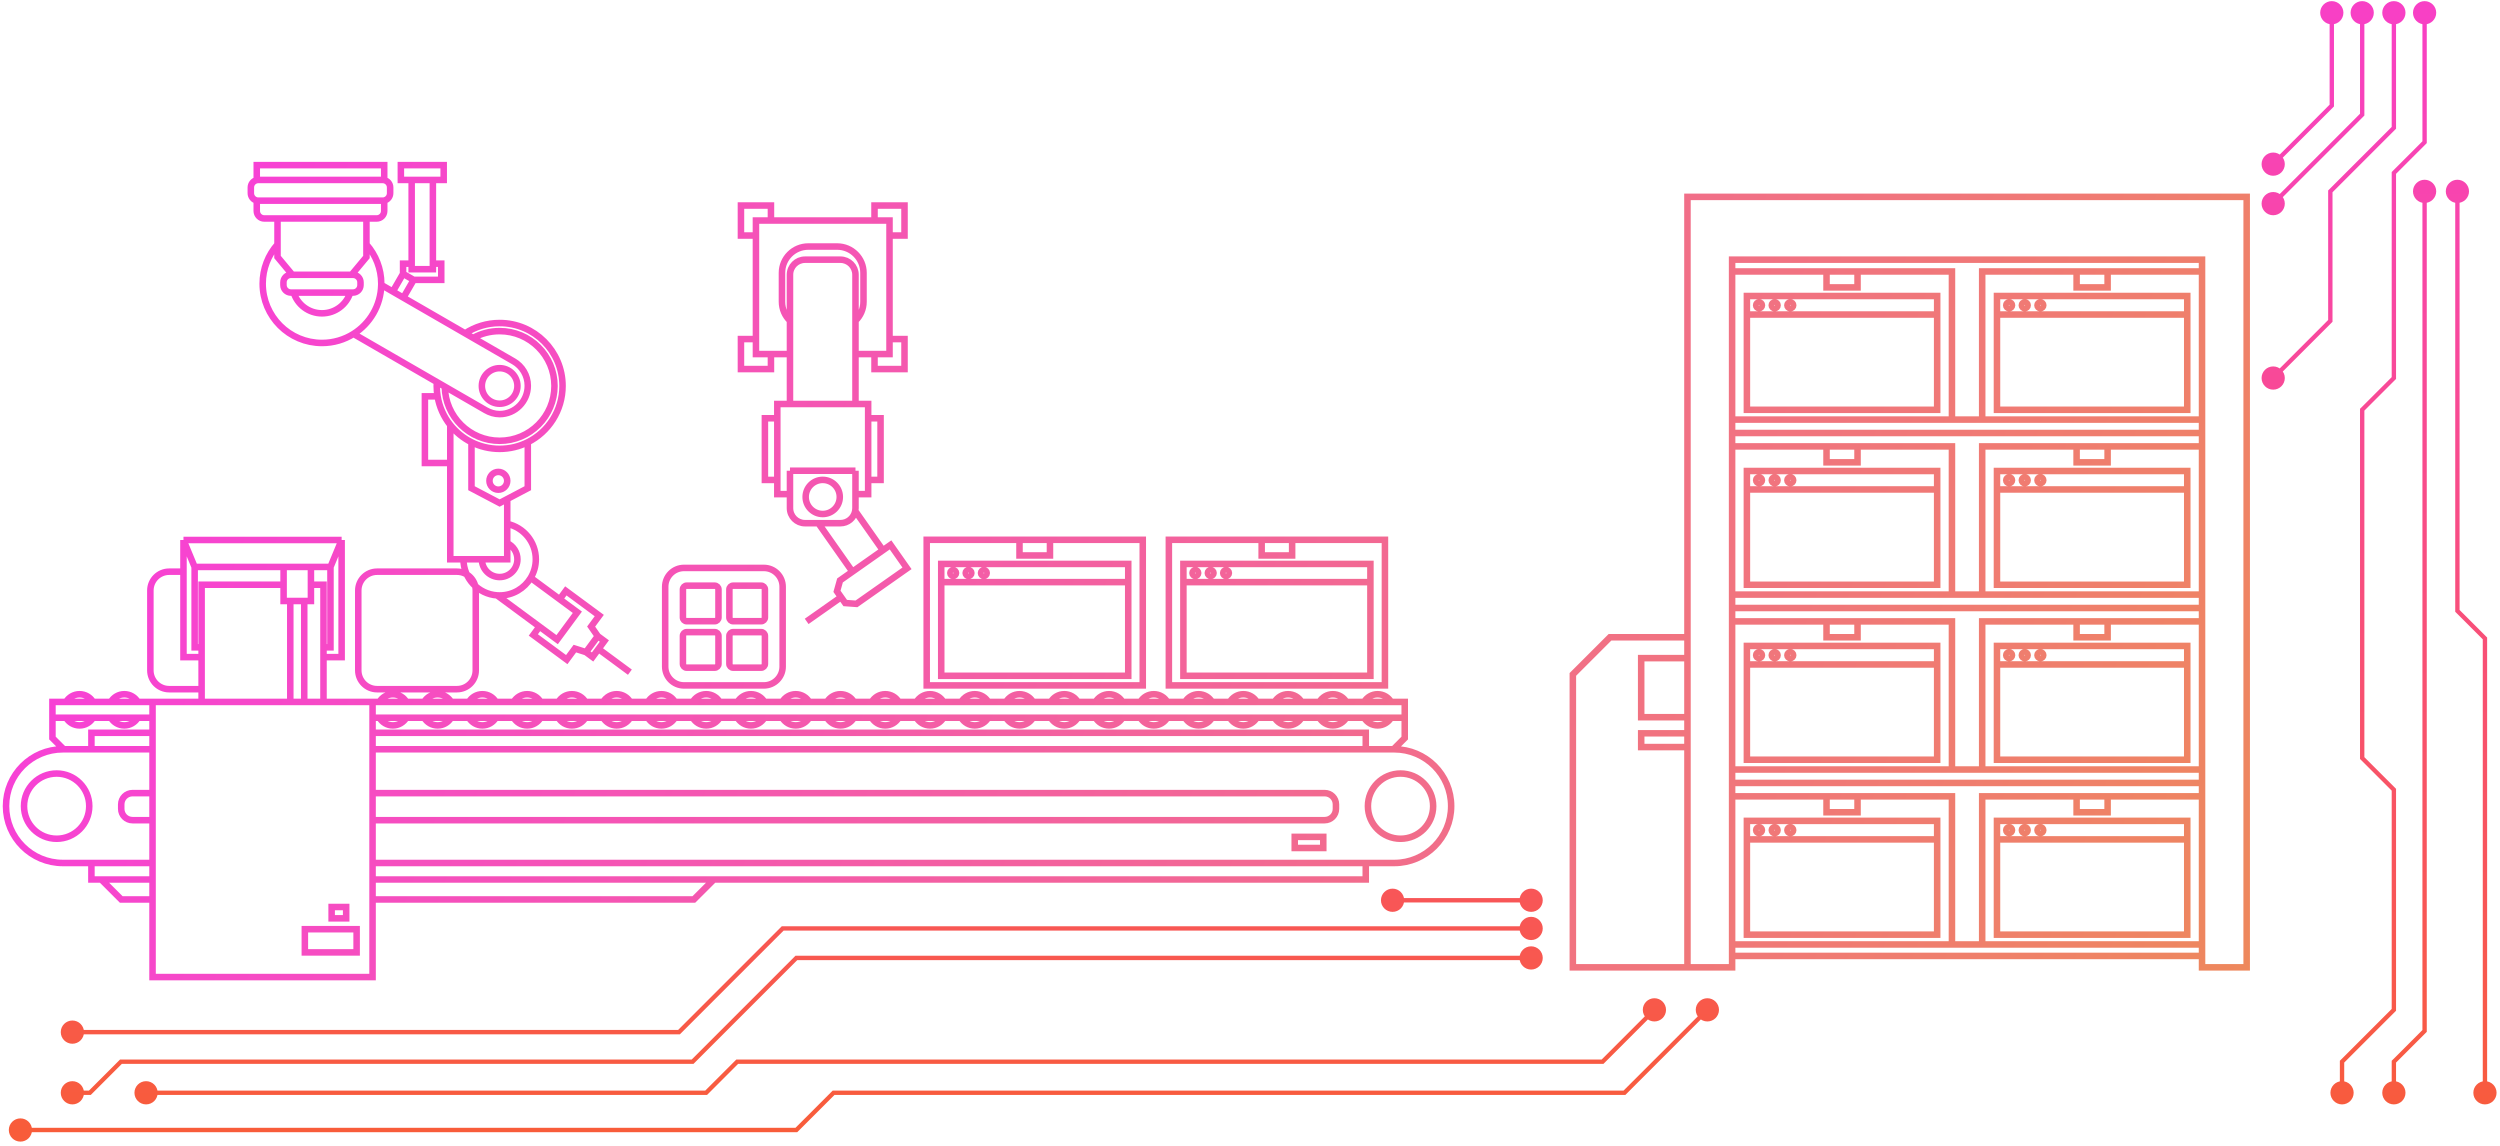
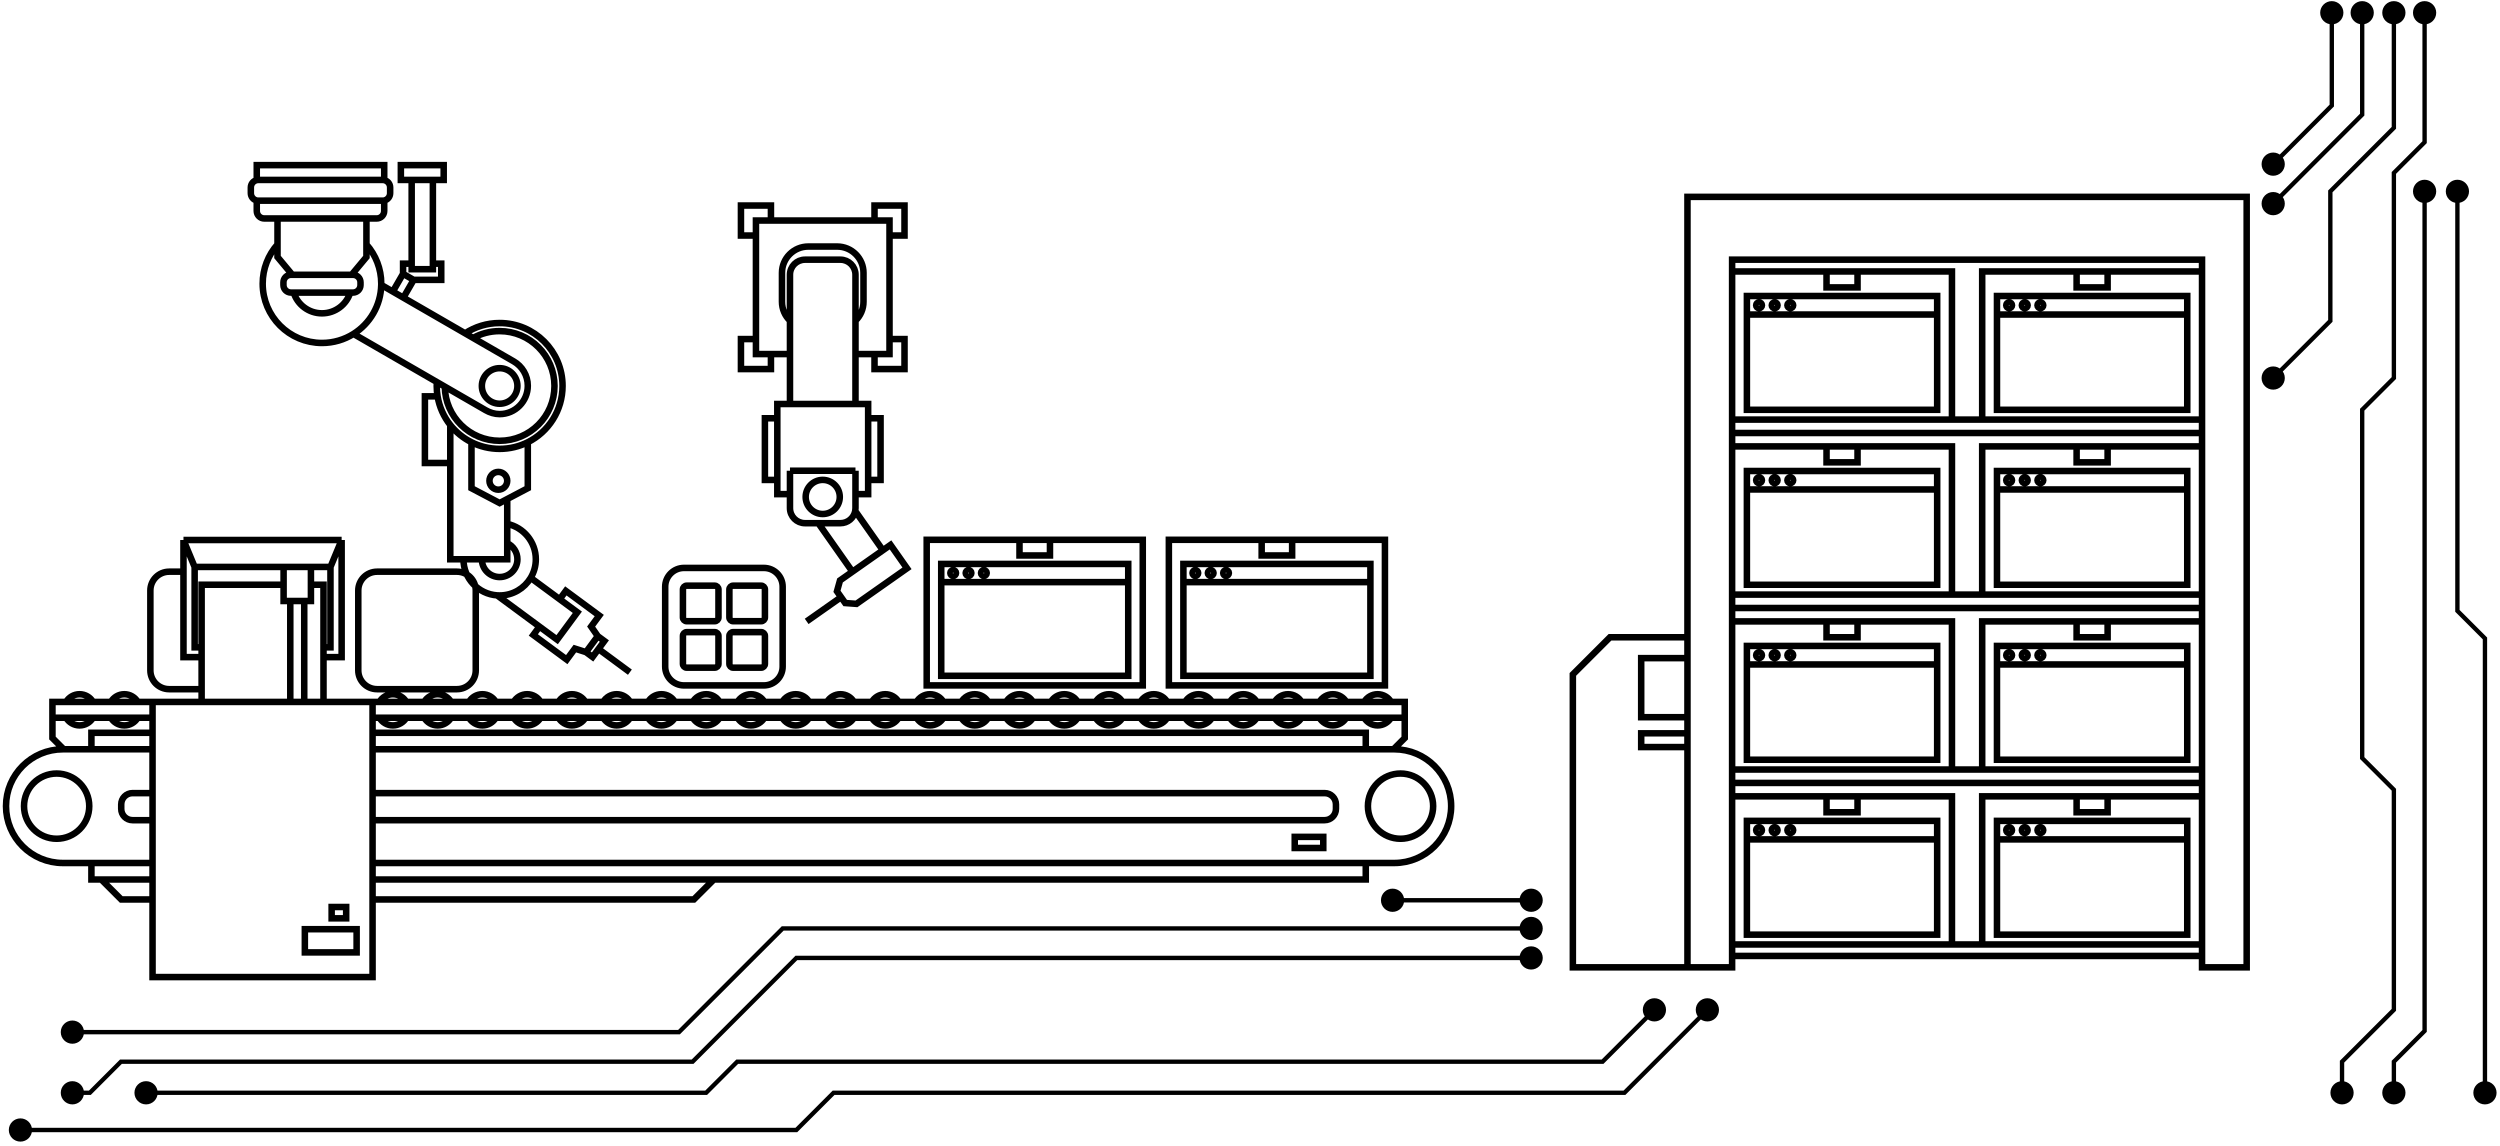
<svg xmlns="http://www.w3.org/2000/svg" width="574" height="263" viewBox="0 0 574 263" fill="none">
  <path d="M532.714 2.927C532.714 4.4 533.908 5.594 535.381 5.594C536.853 5.594 538.047 4.4 538.047 2.927C538.047 1.454 536.853 0.26 535.381 0.26C533.908 0.26 532.714 1.454 532.714 2.927ZM535.381 24.234L535.734 24.588L535.881 24.441V24.234H535.381ZM539.693 2.927C539.693 4.4 540.887 5.594 542.36 5.594C543.833 5.594 545.027 4.4 545.027 2.927C545.027 1.454 543.833 0.26 542.36 0.26C540.887 0.26 539.693 1.454 539.693 2.927ZM542.36 26.32L542.714 26.674L542.86 26.527V26.32H542.36ZM519.259 37.689C519.259 39.162 520.453 40.356 521.925 40.356C523.398 40.356 524.592 39.162 524.592 37.689C524.592 36.217 523.398 35.023 521.925 35.023C520.453 35.023 519.259 36.217 519.259 37.689ZM519.259 46.755C519.259 48.227 520.453 49.421 521.925 49.421C523.398 49.421 524.592 48.227 524.592 46.755C524.592 45.282 523.398 44.088 521.925 44.088C520.453 44.088 519.259 45.282 519.259 46.755ZM546.966 2.927C546.966 4.4 548.16 5.594 549.633 5.594C551.106 5.594 552.3 4.4 552.3 2.927C552.3 1.454 551.106 0.26 549.633 0.26C548.16 0.26 546.966 1.454 546.966 2.927ZM549.633 29.35L549.987 29.703L550.133 29.557V29.35H549.633ZM535.045 43.937L534.692 43.584L534.545 43.73V43.937H535.045ZM535.045 73.677L535.399 74.031L535.545 73.885V73.677H535.045ZM348.882 213.171C348.882 214.644 350.076 215.838 351.549 215.838C353.022 215.838 354.215 214.644 354.215 213.171C354.215 211.698 353.022 210.504 351.549 210.504C350.076 210.504 348.882 211.698 348.882 213.171ZM179.706 213.171V212.671H179.499L179.352 212.817L179.706 213.171ZM155.899 236.977V237.477H156.106L156.253 237.331L155.899 236.977ZM13.952 236.977C13.952 238.45 15.146 239.644 16.619 239.644C18.092 239.644 19.286 238.45 19.286 236.977C19.286 235.504 18.092 234.311 16.619 234.311C15.146 234.311 13.952 235.504 13.952 236.977ZM348.882 206.699C348.882 208.172 350.076 209.366 351.549 209.366C353.022 209.366 354.215 208.172 354.215 206.699C354.215 205.226 353.022 204.032 351.549 204.032C350.076 204.032 348.882 205.226 348.882 206.699ZM317.067 206.699C317.067 208.172 318.261 209.366 319.734 209.366C321.207 209.366 322.401 208.172 322.401 206.699C322.401 205.226 321.207 204.032 319.734 204.032C318.261 204.032 317.067 205.226 317.067 206.699ZM348.882 219.944C348.882 221.417 350.076 222.611 351.549 222.611C353.022 222.611 354.215 221.417 354.215 219.944C354.215 218.471 353.022 217.277 351.549 217.277C350.076 217.277 348.882 218.471 348.882 219.944ZM182.844 219.944V219.444H182.637L182.49 219.591L182.844 219.944ZM159.027 243.761V244.261H159.234L159.38 244.115L159.027 243.761ZM27.771 243.761V243.261H27.564L27.418 243.408L27.771 243.761ZM20.628 250.904V251.404H20.835L20.982 251.258L20.628 250.904ZM13.952 250.904C13.952 252.377 15.146 253.571 16.619 253.571C18.092 253.571 19.286 252.377 19.286 250.904C19.286 249.432 18.092 248.238 16.619 248.238C15.146 248.238 13.952 249.432 13.952 250.904ZM169.271 243.761V243.261H169.064L168.917 243.408L169.271 243.761ZM367.953 243.761V244.261H368.16L368.307 244.115L367.953 243.761ZM377.187 231.861C377.187 233.334 378.381 234.527 379.854 234.527C381.327 234.527 382.52 233.334 382.52 231.861C382.52 230.388 381.327 229.194 379.854 229.194C378.381 229.194 377.187 230.388 377.187 231.861ZM162.128 250.904V251.404H162.335L162.481 251.258L162.128 250.904ZM30.869 250.904C30.869 252.377 32.063 253.571 33.536 253.571C35.008 253.571 36.202 252.377 36.202 250.904C36.202 249.432 35.008 248.238 33.536 248.238C32.063 248.238 30.869 249.432 30.869 250.904ZM372.968 250.904V251.404H373.176L373.322 251.258L372.968 250.904ZM389.345 231.861C389.345 233.334 390.539 234.527 392.012 234.527C393.485 234.527 394.679 233.334 394.679 231.861C394.679 230.388 393.485 229.194 392.012 229.194C390.539 229.194 389.345 230.388 389.345 231.861ZM191.387 250.904V250.404H191.18L191.034 250.551L191.387 250.904ZM182.844 259.448V259.948H183.051L183.197 259.801L182.844 259.448ZM2.024 259.448C2.024 260.92 3.217 262.114 4.69 262.114C6.163 262.114 7.357 260.92 7.357 259.448C7.357 257.975 6.163 256.781 4.69 256.781C3.217 256.781 2.024 257.975 2.024 259.448ZM519.259 86.797C519.259 88.27 520.453 89.464 521.925 89.464C523.398 89.464 524.592 88.27 524.592 86.797C524.592 85.325 523.398 84.131 521.925 84.131C520.453 84.131 519.259 85.325 519.259 86.797ZM554.022 2.927C554.022 4.4 555.216 5.594 556.688 5.594C558.161 5.594 559.355 4.4 559.355 2.927C559.355 1.454 558.161 0.26 556.688 0.26C555.216 0.26 554.022 1.454 554.022 2.927ZM556.688 32.648L557.042 33.002L557.188 32.855V32.648H556.688ZM549.633 39.703L549.28 39.35L549.133 39.496V39.703H549.633ZM549.633 86.797L549.987 87.151L550.133 87.004V86.797H549.633ZM542.36 94.07L542.007 93.717L541.86 93.863V94.07H542.36ZM542.36 174.05H541.86V174.257L542.007 174.403L542.36 174.05ZM549.633 181.323H550.133V181.116L549.987 180.969L549.633 181.323ZM549.633 231.861L549.987 232.214L550.133 232.068V231.861H549.633ZM537.732 243.761L537.379 243.408L537.232 243.554V243.761H537.732ZM535.066 250.904C535.066 252.377 536.26 253.571 537.732 253.571C539.205 253.571 540.399 252.377 540.399 250.904C540.399 249.432 539.205 248.238 537.732 248.238C536.26 248.238 535.066 249.432 535.066 250.904ZM546.966 250.904C546.966 252.377 548.16 253.571 549.633 253.571C551.106 253.571 552.3 252.377 552.3 250.904C552.3 249.432 551.106 248.238 549.633 248.238C548.16 248.238 546.966 249.432 546.966 250.904ZM549.633 243.761L549.28 243.408L549.133 243.554V243.761H549.633ZM556.688 236.706L557.042 237.06L557.188 236.913V236.706H556.688ZM554.022 43.937C554.022 45.41 555.216 46.604 556.688 46.604C558.161 46.604 559.355 45.41 559.355 43.937C559.355 42.465 558.161 41.271 556.688 41.271C555.216 41.271 554.022 42.465 554.022 43.937ZM561.554 43.937C561.554 45.41 562.747 46.604 564.22 46.604C565.693 46.604 566.887 45.41 566.887 43.937C566.887 42.465 565.693 41.271 564.22 41.271C562.747 41.271 561.554 42.465 561.554 43.937ZM564.22 140.255H563.72V140.462L563.867 140.608L564.22 140.255ZM570.545 146.58H571.045V146.373L570.899 146.226L570.545 146.58ZM567.879 250.904C567.879 252.377 569.073 253.571 570.545 253.571C572.018 253.571 573.212 252.377 573.212 250.904C573.212 249.432 572.018 248.238 570.545 248.238C569.073 248.238 567.879 249.432 567.879 250.904ZM534.881 2.927V24.234H535.881V2.927H534.881ZM541.86 2.927V26.32H542.86V2.927H541.86ZM535.027 23.881L521.572 37.336L522.279 38.043L535.734 24.588L535.027 23.881ZM542.007 25.966L521.572 46.401L522.279 47.108L542.714 26.674L542.007 25.966ZM549.133 2.927V29.35H550.133V2.927H549.133ZM549.28 28.996L534.692 43.584L535.399 44.291L549.987 29.703L549.28 28.996ZM534.545 43.937V73.677H535.545V43.937H534.545ZM351.549 212.671H179.706V213.671H351.549V212.671ZM179.352 212.817L155.546 236.624L156.253 237.331L180.059 213.525L179.352 212.817ZM155.899 236.477H16.619V237.477H155.899V236.477ZM351.549 206.199H319.734V207.199H351.549V206.199ZM351.549 219.444H182.844V220.444H351.549V219.444ZM182.49 219.591L158.673 243.408L159.38 244.115L183.197 220.298L182.49 219.591ZM159.027 243.261H27.771V244.261H159.027V243.261ZM27.418 243.408L20.275 250.551L20.982 251.258L28.125 244.115L27.418 243.408ZM20.628 250.404H16.619V251.404H20.628V250.404ZM169.271 244.261H367.953V243.261H169.271V244.261ZM368.307 244.115L380.207 232.214L379.5 231.507L367.6 243.408L368.307 244.115ZM168.917 243.408L161.774 250.551L162.481 251.258L169.624 244.115L168.917 243.408ZM162.128 250.404H33.536V251.404H162.128V250.404ZM373.322 251.258L392.366 232.214L391.659 231.507L372.615 250.551L373.322 251.258ZM372.968 250.404H191.387V251.404H372.968V250.404ZM191.034 250.551L182.49 259.094L183.197 259.801L191.741 251.258L191.034 250.551ZM182.844 258.948H4.69V259.948H182.844V258.948ZM534.692 73.324L521.572 86.444L522.279 87.151L535.399 74.031L534.692 73.324ZM556.188 2.927V32.648H557.188V2.927H556.188ZM556.335 32.294L549.28 39.35L549.987 40.057L557.042 33.002L556.335 32.294ZM549.133 39.703V86.797H550.133V39.703H549.133ZM549.28 86.444L542.007 93.717L542.714 94.424L549.987 87.151L549.28 86.444ZM541.86 94.07V174.05H542.86V94.07H541.86ZM542.007 174.403L549.28 181.676L549.987 180.969L542.714 173.696L542.007 174.403ZM549.133 181.323V231.861H550.133V181.323H549.133ZM549.28 231.507L537.379 243.408L538.086 244.115L549.987 232.214L549.28 231.507ZM537.232 243.761V250.904H538.232V243.761H537.232ZM550.133 250.904V243.761H549.133V250.904H550.133ZM549.987 244.115L557.042 237.06L556.335 236.353L549.28 243.408L549.987 244.115ZM557.188 236.706V43.937H556.188V236.706H557.188ZM563.72 43.937V140.255H564.72V43.937H563.72ZM563.867 140.608L570.192 146.933L570.899 146.226L564.574 139.901L563.867 140.608ZM570.045 146.58V250.904H571.045V146.58H570.045Z" fill="url(#paint0_linear_1284_705)" />
  <path d="M110.633 128.408C110.633 130.663 112.462 132.491 114.717 132.491C116.972 132.491 118.8 130.663 118.8 128.408C118.8 126.776 117.843 125.368 116.46 124.714M106.409 128.408C106.409 132.803 109.823 136.401 114.143 136.696M92.545 62.864L94.971 64.265M92.545 62.864V60.532H94.52M92.545 62.864L90.189 66.944M94.971 64.265H101.309V60.532H99.388M94.971 64.265L92.615 68.345M134.546 149.73L131.991 148.917L130.125 151.446L122.451 145.783L123.863 143.87M134.546 149.73L137.254 146.062M134.546 149.73L136.056 150.845L137.41 149.01M137.254 146.062L135.724 143.86L137.591 141.331L129.917 135.668L128.505 137.58M137.254 146.062L138.764 147.176L137.41 149.01M137.41 149.01L144.624 154.334M193.114 137.112L194.06 138.456L196.647 138.646L208.25 130.485L204.467 125.107L192.864 133.268L192.168 135.767L193.114 137.112ZM193.114 137.112L185.21 142.672M196.418 108.075V116.671C196.418 116.892 196.397 117.108 196.358 117.318M196.418 108.075H181.379M196.418 108.075L196.418 113.46H199.328L199.328 92.763H178.469V113.46H181.379V108.075M181.379 108.075V116.671C181.379 118.578 182.925 120.123 184.832 120.123H187.885M78.441 123.984V150.884H74.273M78.441 123.984H42.124M78.441 123.984L75.875 130.174M42.124 123.984L44.69 130.174M42.124 123.984V131.26M75.875 130.174V148.631H74.273M75.875 130.174H44.69M44.69 130.174V148.631H46.292M322.527 164.788V161.158H12.039V164.788M322.527 164.788H85.54M322.527 164.788V169.453L319.943 172.037M12.039 164.788H35.024M12.039 164.788V169.453L14.623 172.037M313.579 172.037V168.248L85.54 168.248M20.987 172.037V168.248H35.024M313.579 198.143V201.933H163.896M20.987 198.143V201.933H23.251M35.024 172.037V168.248M35.024 172.037V182.099M35.024 172.037H14.623M35.024 168.248V164.788M85.54 168.248V172.037M85.54 168.248V164.788M85.54 172.037V182.099M85.54 172.037H319.943M35.024 198.143H14.434C7.225 198.143 1.381 192.299 1.381 185.09C1.381 177.881 7.225 172.037 14.434 172.037H14.623M35.024 198.143V201.933M35.024 198.143V188.311M35.024 201.933H23.251M35.024 201.933V206.513M85.54 201.933V198.143M85.54 201.933V206.513M85.54 201.933H163.896M85.54 198.143L320.132 198.143C327.341 198.143 333.185 192.299 333.185 185.09C333.185 177.881 327.341 172.037 320.132 172.037H319.943M85.54 198.143V188.311M35.024 182.099H30.422C28.991 182.099 27.832 183.258 27.832 184.689V185.722C27.832 187.152 28.991 188.311 30.422 188.311H35.024M35.024 182.099V188.311M85.54 188.311H304.144C305.574 188.311 306.734 187.152 306.734 185.722V184.689C306.734 183.258 305.574 182.099 304.144 182.099H85.54M85.54 188.311V182.099M23.251 201.933L27.832 206.513H35.024M35.024 206.513L35.024 224.342H85.54V206.513M85.54 206.513H159.315L163.896 201.933M46.292 148.631V134.258H65.114M46.292 148.631V150.884M46.292 150.884H42.124V131.26M46.292 150.884V158.234M74.273 148.631V134.258H71.389M74.273 148.631V150.884M74.273 150.884V161.158H46.292V158.234M42.124 131.26H38.839C36.455 131.26 34.523 133.193 34.523 135.577V153.918C34.523 156.301 36.455 158.234 38.839 158.234H46.292M65.114 134.258V137.989H71.389V134.258M65.114 134.258V130.174H71.389V134.258M35.024 164.788V161.158H85.54V164.788M234.076 123.94H212.769V157.371H262.379V123.94H241.073M234.076 123.94H241.073M234.076 123.94V127.53H241.073V123.94M216.106 133.655V155.157H259.043V133.655M216.106 133.655V129.478H259.043V133.655M216.106 133.655H259.043M289.678 123.94H268.371V157.371H317.981V123.94H296.674M289.678 123.94H296.674M289.678 123.94V127.53H296.674V123.94M271.707 133.655V155.157H314.644V133.655M271.707 133.655V129.478H314.644V133.655M271.707 133.655H314.644M58.952 41.354C59.07 41.328 59.192 41.315 59.317 41.315H87.851C87.976 41.315 88.098 41.328 88.216 41.354M58.952 41.354C58.174 41.522 57.591 42.214 57.591 43.042V44.353C57.591 45.181 58.174 45.873 58.952 46.04M58.952 41.354V37.912H88.216V41.354M58.952 46.04V48.436C58.952 49.389 59.725 50.163 60.678 50.163H86.49C87.443 50.163 88.216 49.389 88.216 48.436V46.04M58.952 46.04C59.07 46.066 59.192 46.079 59.317 46.079H87.851C87.976 46.079 88.098 46.066 88.216 46.04M88.216 41.354C88.994 41.521 89.577 42.213 89.577 43.042V44.353C89.577 45.181 88.994 45.873 88.216 46.04M63.716 56.132C61.598 58.531 60.313 61.683 60.313 65.135C60.313 72.652 66.407 78.746 73.924 78.746C76.585 78.746 79.066 77.983 81.163 76.664M63.716 56.132V59.01L67.119 63.093H80.73L84.133 59.01V56.132M63.716 56.132V50.162H84.133V56.132M84.133 56.132C86.251 58.531 87.536 61.683 87.536 65.135C87.536 65.227 87.535 65.319 87.533 65.41M67.43 67.177C68.297 69.938 70.877 71.941 73.924 71.941C76.972 71.941 79.551 69.938 80.418 67.177M67.43 67.177H66.804C65.85 67.177 65.077 66.403 65.077 65.45V64.82C65.077 63.866 65.85 63.093 66.804 63.093H81.045C81.999 63.093 82.772 63.866 82.772 64.82V65.45C82.772 66.403 81.999 67.177 81.045 67.177H80.418M67.43 67.177H80.418M87.533 65.41C87.439 70.153 84.919 74.301 81.163 76.664M87.533 65.41L90.189 66.944M81.163 76.664L100.297 87.711M90.189 66.944L92.615 68.345M92.615 68.345L106.794 76.531M94.52 60.532V61.806H99.388V60.532M94.52 60.532V41.315H99.388V60.532M102.127 88.767L111.482 94.168C112.433 94.719 113.538 95.08 114.717 95.08C118.287 95.08 121.182 92.142 121.182 88.572C121.182 86.178 119.881 84.088 117.947 82.97L108.629 77.591M102.127 88.767C102.209 95.65 107.814 101.205 114.717 101.205C121.67 101.205 127.307 95.568 127.307 88.614C127.307 81.661 121.67 76.024 114.717 76.024C112.509 76.024 110.434 76.592 108.629 77.591M102.127 88.767L100.297 87.711M100.297 87.711C100.279 88.01 100.27 88.311 100.27 88.614C100.27 89.426 100.336 90.221 100.465 90.996M108.629 77.591L106.794 76.531M106.794 76.531C109.069 75.037 111.791 74.167 114.716 74.167C122.695 74.167 129.163 80.635 129.163 88.614C129.163 94.269 125.915 99.165 121.182 101.537M100.465 90.996H97.557V106.309H103.383M100.465 90.996C100.873 93.454 101.901 95.703 103.383 97.575M103.383 106.309V128.408H116.46V124.714M103.383 106.309V97.575M103.383 97.575C104.691 99.226 106.352 100.585 108.251 101.537M108.251 101.537C110.197 102.512 112.392 103.061 114.716 103.061C117.041 103.061 119.237 102.512 121.182 101.537M108.251 101.537V112.094L114.717 115.497L116.46 114.579M116.46 114.579L121.182 112.094V101.537M116.46 114.579V120.284M116.46 124.714V120.284M116.46 120.284C120.211 121.084 123.024 124.418 123.024 128.408C123.024 129.965 122.596 131.423 121.85 132.669M114.143 136.696C114.333 136.709 114.524 136.715 114.717 136.715C117.747 136.715 120.399 135.093 121.85 132.669M114.143 136.696L123.863 143.87M121.85 132.669L128.505 137.58M123.863 143.87L127.922 146.865L132.563 140.576L128.505 137.58M187.885 120.123H192.965C194.651 120.123 196.055 118.915 196.358 117.318M187.885 120.123L195.719 131.26L202.707 126.345L196.358 117.318M173.565 77.854H170.121V84.741H177.008V81.297M177.008 81.297H173.565V50.63L200.788 50.63M177.008 81.297H181.379M204.232 77.854H207.675V84.741H200.788V81.297M204.232 77.854V81.297H196.418M204.232 77.854V54.074M200.788 50.63V47.187H207.675V54.074H204.232M200.788 50.63L204.232 50.63V54.074M177.008 50.63V47.187H170.121V54.074H173.565M181.379 73.624V63.077C181.379 61.17 182.925 59.624 184.832 59.624H192.965C194.872 59.624 196.418 61.17 196.418 63.077V73.624M181.379 73.624C180.244 72.525 179.538 70.986 179.538 69.281V62.646C179.538 59.309 182.243 56.604 185.581 56.604H192.216C195.553 56.604 198.259 59.309 198.259 62.646V69.281C198.259 70.986 197.553 72.525 196.418 73.624M181.379 73.624V81.297M196.418 73.624V81.297M181.379 81.297V92.763H196.418V81.297M397.692 62.328H419.371M397.692 62.328V96.343M397.692 62.328V59.624H505.587V62.328M419.371 62.328H426.49M419.371 62.328V65.981H426.49V62.328M426.49 62.328H448.169V96.343M448.169 96.343H397.692M448.169 96.343H455.11M397.692 96.343V99.421M401.086 72.212V94.091H444.774V72.212M401.086 72.212V67.962H444.774V72.212M401.086 72.212H444.774M476.789 62.328H455.11V96.343M476.789 62.328H483.908M476.789 62.328V65.981H483.908V62.328M483.908 62.328H505.587M505.587 62.328V96.343M505.587 96.343H455.11M505.587 96.343V99.421M458.505 72.212V94.091H502.193V72.212M458.505 72.212V67.962H502.193V72.212M458.505 72.212H502.193M397.692 102.499H419.371M397.692 102.499V136.514M397.692 102.499V99.421M419.371 102.499H426.49M419.371 102.499V106.152H426.49V102.499M426.49 102.499H448.169V136.514M448.169 136.514H397.692M448.169 136.514H455.11M397.692 136.514C397.692 136.974 397.692 138.25 397.692 139.592M401.086 112.384V134.262H444.774V112.384M401.086 112.384V108.134H444.774V112.384M401.086 112.384H444.774M476.789 102.499H455.11V136.514M476.789 102.499H483.908M476.789 102.499V106.152H483.908V102.499M483.908 102.499H505.587M505.587 102.499V136.514M505.587 102.499V99.421M505.587 136.514H455.11M505.587 136.514V139.592M458.505 112.384V134.262H502.193V112.384M458.505 112.384V108.134H502.193V112.384M458.505 112.384H502.193M397.692 142.67H419.371M397.692 142.67V176.685M397.692 142.67C397.692 141.894 397.692 140.72 397.692 139.592M419.371 142.67H426.49M419.371 142.67V146.323H426.49V142.67M426.49 142.67H448.169V176.685M448.169 176.685H397.692M448.169 176.685H455.11M397.692 176.685V179.763M401.086 152.555V174.433H444.774V152.555M401.086 152.555V148.305H444.774V152.555M401.086 152.555H444.774M476.789 142.67H455.11V176.685M476.789 142.67H483.908M476.789 142.67V146.323H483.908V142.67M483.908 142.67H505.587M505.587 142.67V176.685M505.587 142.67V139.592M505.587 176.685H455.11M505.587 176.685V179.763M458.505 152.555V174.433H502.193V152.555M458.505 152.555V148.305H502.193V152.555M458.505 152.555H502.193M397.692 182.842H419.371M397.692 182.842V216.856M397.692 182.842V179.763M419.371 182.842H426.49M419.371 182.842V186.494H426.49V182.842M426.49 182.842H448.169V216.856M448.169 216.856H397.692M448.169 216.856H455.11M397.692 216.856V219.48M401.086 192.726V214.604H444.774V192.726M401.086 192.726V188.476H444.774V192.726M401.086 192.726H444.774M476.789 182.842H455.11V216.856M476.789 182.842H483.908M476.789 182.842V186.494H483.908V182.842M483.908 182.842H505.587M505.587 182.842V216.856M505.587 182.842V179.763M505.587 216.856H455.11M505.587 216.856V219.48M458.505 192.726V214.604H502.193V192.726M458.505 192.726V188.476H502.193V192.726M458.505 192.726H502.193M387.441 222.103H397.692V219.48M387.441 222.103H361.127V154.844L369.649 146.323H387.441M387.441 222.103V171.53M397.692 219.48H505.587M505.587 219.48V222.103H515.837V45.205H387.441V146.323M505.587 179.763H397.692M505.587 139.592H397.692M505.587 99.421H397.692M387.441 146.323V151.1M387.441 151.1H376.817V164.675H387.441M387.441 151.1V164.675M387.441 164.675V168.366M387.441 168.366H376.817V171.53H387.441M387.441 168.366V171.53M192.816 114.099C192.816 116.263 191.062 118.017 188.898 118.017C186.735 118.017 184.981 116.263 184.981 114.099C184.981 111.936 186.735 110.182 188.898 110.182C191.062 110.182 192.816 111.936 192.816 114.099ZM118.8 88.614C118.8 90.869 116.972 92.698 114.717 92.698C112.461 92.698 110.633 90.869 110.633 88.614C110.633 86.359 112.461 84.531 114.717 84.531C116.972 84.531 118.8 86.359 118.8 88.614ZM116.46 110.392C116.46 111.52 115.545 112.434 114.418 112.434C113.29 112.434 112.376 111.52 112.376 110.392C112.376 109.265 113.29 108.351 114.418 108.351C115.545 108.351 116.46 109.265 116.46 110.392ZM92.037 37.912H101.872V41.315H92.037V37.912ZM199.328 96.034H202.176V110.188H199.328V96.034ZM175.62 96.034H178.469V110.188H175.62V96.034ZM157.043 157.371H175.384C177.768 157.371 179.7 155.438 179.7 153.054V134.713C179.7 132.33 177.768 130.397 175.384 130.397H157.043C154.659 130.397 152.727 132.33 152.727 134.713V153.054C152.727 155.438 154.659 157.371 157.043 157.371ZM157.663 142.632H164.098C164.575 142.632 164.961 142.245 164.961 141.769V135.333C164.961 134.857 164.575 134.47 164.098 134.47H157.663C157.186 134.47 156.8 134.857 156.8 135.333V141.769C156.8 142.245 157.186 142.632 157.663 142.632ZM157.663 153.298H164.098C164.575 153.298 164.961 152.911 164.961 152.434V145.999C164.961 145.522 164.575 145.136 164.098 145.136H157.663C157.186 145.136 156.8 145.522 156.8 145.999V152.434C156.8 152.911 157.186 153.298 157.663 153.298ZM168.329 142.632H174.764C175.241 142.632 175.627 142.245 175.627 141.769V135.333C175.627 134.857 175.241 134.47 174.764 134.47H168.329C167.852 134.47 167.466 134.857 167.466 135.333V141.769C167.466 142.245 167.852 142.632 168.329 142.632ZM168.329 153.298H174.764C175.241 153.298 175.627 152.911 175.627 152.434V145.999C175.627 145.522 175.241 145.136 174.764 145.136H168.329C167.852 145.136 167.466 145.522 167.466 145.999V152.434C167.466 152.911 167.852 153.298 168.329 153.298ZM69.853 137.989V161.158H66.649V137.989H69.853ZM21.354 164.788H15.178C15.801 165.845 16.951 166.555 18.266 166.555C19.581 166.555 20.731 165.845 21.354 164.788ZM31.631 164.788H25.455C26.078 165.845 27.227 166.555 28.543 166.555C29.858 166.555 31.008 165.845 31.631 164.788ZM25.455 161.158H31.631C31.008 160.101 29.858 159.392 28.543 159.392C27.227 159.392 26.077 160.101 25.455 161.158ZM90.205 166.555C88.889 166.555 87.74 165.845 87.117 164.788H93.293C92.67 165.845 91.52 166.555 90.205 166.555ZM87.117 161.158H93.293C92.67 160.101 91.52 159.392 90.205 159.392C88.889 159.392 87.74 160.101 87.117 161.158ZM97.394 164.788C98.017 165.845 99.167 166.555 100.482 166.555C101.798 166.555 102.947 165.845 103.57 164.788H97.394ZM97.394 161.158H103.57C102.947 160.101 101.798 159.392 100.482 159.392C99.166 159.392 98.017 160.101 97.394 161.158ZM110.759 166.555C109.444 166.555 108.294 165.845 107.671 164.788H113.847C113.224 165.845 112.075 166.555 110.759 166.555ZM107.671 161.158H113.847C113.224 160.101 112.075 159.392 110.759 159.392C109.444 159.392 108.294 160.101 107.671 161.158ZM117.948 164.788C118.571 165.845 119.721 166.555 121.036 166.555C122.352 166.555 123.501 165.845 124.124 164.788H117.948ZM117.948 161.158H124.124C123.501 160.101 122.352 159.392 121.036 159.392C119.721 159.392 118.571 160.101 117.948 161.158ZM131.313 166.555C129.998 166.555 128.848 165.845 128.225 164.788H134.401C133.778 165.845 132.629 166.555 131.313 166.555ZM128.225 161.158H134.401C133.779 160.101 132.629 159.392 131.313 159.392C129.998 159.392 128.848 160.101 128.225 161.158ZM138.502 164.788C139.125 165.845 140.275 166.555 141.59 166.555C142.906 166.555 144.055 165.845 144.678 164.788H138.502ZM138.502 161.158H144.678C144.056 160.101 142.906 159.392 141.59 159.392C140.275 159.392 139.125 160.101 138.502 161.158ZM151.867 166.555C150.552 166.555 149.402 165.845 148.779 164.788H154.955C154.333 165.845 153.183 166.555 151.867 166.555ZM148.779 161.158H154.955C154.333 160.101 153.183 159.392 151.867 159.392C150.552 159.392 149.402 160.101 148.779 161.158ZM159.056 164.788C159.679 165.845 160.829 166.555 162.144 166.555C163.46 166.555 164.61 165.845 165.232 164.788H159.056ZM159.056 161.158H165.232C164.61 160.101 163.46 159.392 162.144 159.392C160.829 159.392 159.679 160.101 159.056 161.158ZM172.421 166.555C171.106 166.555 169.956 165.845 169.333 164.788H175.509C174.887 165.845 173.737 166.555 172.421 166.555ZM169.333 161.158H175.509C174.887 160.101 173.737 159.392 172.421 159.392C171.106 159.392 169.956 160.101 169.333 161.158ZM179.61 164.788C180.233 165.845 181.383 166.555 182.698 166.555C184.014 166.555 185.164 165.845 185.786 164.788H179.61ZM179.61 161.158H185.786C185.164 160.101 184.014 159.392 182.698 159.392C181.383 159.392 180.233 160.101 179.61 161.158ZM192.975 166.555C191.66 166.555 190.51 165.845 189.887 164.788H196.063C195.441 165.845 194.291 166.555 192.975 166.555ZM189.887 161.158H196.063C195.441 160.101 194.291 159.392 192.975 159.392C191.66 159.392 190.51 160.101 189.887 161.158ZM200.164 164.788C200.787 165.845 201.937 166.555 203.252 166.555C204.568 166.555 205.718 165.845 206.34 164.788H200.164ZM200.164 161.158H206.34C205.718 160.101 204.568 159.392 203.252 159.392C201.937 159.392 200.787 160.101 200.164 161.158ZM213.529 166.555C212.214 166.555 211.064 165.845 210.442 164.788H216.617C215.995 165.845 214.845 166.555 213.529 166.555ZM210.441 161.158H216.617C215.995 160.101 214.845 159.392 213.529 159.392C212.214 159.392 211.064 160.101 210.441 161.158ZM220.719 164.788C221.341 165.845 222.491 166.555 223.806 166.555C225.122 166.555 226.272 165.845 226.894 164.788H220.719ZM220.718 161.158H226.894C226.272 160.101 225.122 159.392 223.806 159.392C222.491 159.392 221.341 160.101 220.718 161.158ZM234.084 166.555C232.768 166.555 231.618 165.845 230.996 164.788H237.171C236.549 165.845 235.399 166.555 234.084 166.555ZM230.996 161.158H237.171C236.549 160.101 235.399 159.392 234.084 159.392C232.768 159.392 231.618 160.101 230.996 161.158ZM241.273 164.788C241.895 165.845 243.045 166.555 244.361 166.555C245.676 166.555 246.826 165.845 247.448 164.788H241.273ZM241.273 161.158H247.449C246.826 160.101 245.676 159.392 244.361 159.392C243.045 159.392 241.895 160.101 241.273 161.158ZM254.638 166.555C253.322 166.555 252.172 165.845 251.55 164.788H257.725C257.103 165.845 255.953 166.555 254.638 166.555ZM251.55 161.158H257.726C257.103 160.101 255.953 159.392 254.638 159.392C253.322 159.392 252.172 160.101 251.55 161.158ZM261.827 164.788C262.449 165.845 263.599 166.555 264.915 166.555C266.23 166.555 267.38 165.845 268.003 164.788H261.827ZM261.827 161.158H268.003C267.38 160.101 266.23 159.392 264.915 159.392C263.599 159.392 262.449 160.101 261.827 161.158ZM275.192 166.555C273.876 166.555 272.726 165.845 272.104 164.788H278.28C277.657 165.845 276.507 166.555 275.192 166.555ZM272.104 161.158H278.28C277.657 160.101 276.507 159.392 275.192 159.392C273.876 159.392 272.726 160.101 272.104 161.158ZM285.469 166.555C284.153 166.555 283.003 165.845 282.381 164.788H288.557C287.934 165.845 286.784 166.555 285.469 166.555ZM282.381 161.158H288.557C287.934 160.101 286.784 159.392 285.469 159.392C284.153 159.392 283.003 160.101 282.381 161.158ZM292.658 164.788C293.28 165.845 294.43 166.555 295.746 166.555C297.061 166.555 298.211 165.845 298.834 164.788H292.658ZM292.658 161.158H298.834C298.211 160.101 297.061 159.392 295.746 159.392C294.43 159.392 293.28 160.101 292.658 161.158ZM302.935 164.788C303.557 165.845 304.707 166.555 306.023 166.555C307.338 166.555 308.488 165.845 309.111 164.788H302.935ZM302.935 161.158H309.111C308.488 160.101 307.338 159.392 306.023 159.392C304.707 159.392 303.557 160.101 302.935 161.158ZM316.3 166.555C314.984 166.555 313.835 165.845 313.212 164.788H319.388C318.765 165.845 317.615 166.555 316.3 166.555ZM313.212 161.158H319.388C318.765 160.101 317.615 159.392 316.3 159.392C314.984 159.392 313.834 160.101 313.212 161.158ZM15.178 161.158H21.354C20.731 160.101 19.581 159.392 18.266 159.392C16.951 159.392 15.801 160.101 15.178 161.158ZM86.576 131.26H104.917C107.301 131.26 109.233 133.193 109.233 135.577V153.918C109.233 156.301 107.301 158.234 104.917 158.234H86.576C84.192 158.234 82.26 156.301 82.26 153.918V135.577C82.26 133.193 84.192 131.26 86.576 131.26ZM329.051 185.09C329.051 189.226 325.698 192.579 321.562 192.579C317.426 192.579 314.073 189.226 314.073 185.09C314.073 180.954 317.426 177.602 321.562 177.602C325.698 177.602 329.051 180.954 329.051 185.09ZM20.493 185.09C20.493 189.226 17.14 192.579 13.004 192.579C8.868 192.579 5.516 189.226 5.516 185.09C5.516 180.954 8.868 177.602 13.004 177.602C17.14 177.602 20.493 180.954 20.493 185.09ZM69.993 213.351V218.669H81.88V213.351H69.993ZM79.482 210.849H76.145V208.242H79.482V210.849ZM297.27 192.152H303.824V194.7H297.27V192.152ZM219.507 131.566C219.507 131.93 219.212 132.225 218.848 132.225C218.484 132.225 218.189 131.93 218.189 131.566C218.189 131.202 218.484 130.907 218.848 130.907C219.212 130.907 219.507 131.202 219.507 131.566ZM226.556 131.566C226.556 131.93 226.261 132.225 225.897 132.225C225.533 132.225 225.238 131.93 225.238 131.566C225.238 131.202 225.533 130.907 225.897 130.907C226.261 130.907 226.556 131.202 226.556 131.566ZM223.032 131.566C223.032 131.93 222.737 132.225 222.373 132.225C222.009 132.225 221.713 131.93 221.713 131.566C221.713 131.202 222.009 130.907 222.373 130.907C222.737 130.907 223.032 131.202 223.032 131.566ZM275.108 131.566C275.108 131.93 274.813 132.225 274.449 132.225C274.085 132.225 273.79 131.93 273.79 131.566C273.79 131.202 274.085 130.907 274.449 130.907C274.813 130.907 275.108 131.202 275.108 131.566ZM282.158 131.566C282.158 131.93 281.863 132.225 281.499 132.225C281.135 132.225 280.84 131.93 280.84 131.566C280.84 131.202 281.135 130.907 281.499 130.907C281.863 130.907 282.158 131.202 282.158 131.566ZM278.633 131.566C278.633 131.93 278.338 132.225 277.974 132.225C277.61 132.225 277.315 131.93 277.315 131.566C277.315 131.202 277.61 130.907 277.974 130.907C278.338 130.907 278.633 131.202 278.633 131.566ZM404.547 70.088C404.547 70.458 404.247 70.758 403.876 70.758C403.506 70.758 403.206 70.458 403.206 70.088C403.206 69.717 403.506 69.417 403.876 69.417C404.247 69.417 404.547 69.717 404.547 70.088ZM411.72 70.088C411.72 70.458 411.419 70.758 411.049 70.758C410.679 70.758 410.378 70.458 410.378 70.088C410.378 69.717 410.679 69.417 411.049 69.417C411.419 69.417 411.72 69.717 411.72 70.088ZM408.133 70.088C408.133 70.458 407.833 70.758 407.463 70.758C407.092 70.758 406.792 70.458 406.792 70.088C406.792 69.717 407.092 69.417 407.463 69.417C407.833 69.417 408.133 69.717 408.133 70.088ZM461.965 70.088C461.965 70.458 461.665 70.758 461.294 70.758C460.924 70.758 460.624 70.458 460.624 70.088C460.624 69.717 460.924 69.417 461.294 69.417C461.665 69.417 461.965 69.717 461.965 70.088ZM469.138 70.088C469.138 70.458 468.837 70.758 468.467 70.758C468.097 70.758 467.797 70.458 467.797 70.088C467.797 69.717 468.097 69.417 468.467 69.417C468.837 69.417 469.138 69.717 469.138 70.088ZM465.552 70.088C465.552 70.458 465.251 70.758 464.881 70.758C464.511 70.758 464.21 70.458 464.21 70.088C464.21 69.717 464.511 69.417 464.881 69.417C465.251 69.417 465.552 69.717 465.552 70.088ZM404.547 110.259C404.547 110.629 404.247 110.929 403.876 110.929C403.506 110.929 403.206 110.629 403.206 110.259C403.206 109.889 403.506 109.588 403.876 109.588C404.247 109.588 404.547 109.889 404.547 110.259ZM411.72 110.259C411.72 110.629 411.419 110.929 411.049 110.929C410.679 110.929 410.378 110.629 410.378 110.259C410.378 109.889 410.679 109.588 411.049 109.588C411.419 109.588 411.72 109.889 411.72 110.259ZM408.133 110.259C408.133 110.629 407.833 110.929 407.463 110.929C407.092 110.929 406.792 110.629 406.792 110.259C406.792 109.889 407.092 109.588 407.463 109.588C407.833 109.588 408.133 109.889 408.133 110.259ZM461.965 110.259C461.965 110.629 461.665 110.929 461.294 110.929C460.924 110.929 460.624 110.629 460.624 110.259C460.624 109.889 460.924 109.588 461.294 109.588C461.665 109.588 461.965 109.889 461.965 110.259ZM469.138 110.259C469.138 110.629 468.837 110.929 468.467 110.929C468.097 110.929 467.797 110.629 467.797 110.259C467.797 109.889 468.097 109.588 468.467 109.588C468.837 109.588 469.138 109.889 469.138 110.259ZM465.552 110.259C465.552 110.629 465.251 110.929 464.881 110.929C464.511 110.929 464.21 110.629 464.21 110.259C464.21 109.889 464.511 109.588 464.881 109.588C465.251 109.588 465.552 109.889 465.552 110.259ZM404.547 150.43C404.547 150.8 404.247 151.1 403.876 151.1C403.506 151.1 403.206 150.8 403.206 150.43C403.206 150.059 403.506 149.759 403.876 149.759C404.247 149.759 404.547 150.059 404.547 150.43ZM411.72 150.43C411.72 150.8 411.419 151.1 411.049 151.1C410.679 151.1 410.378 150.8 410.378 150.43C410.378 150.059 410.679 149.759 411.049 149.759C411.419 149.759 411.72 150.059 411.72 150.43ZM408.133 150.43C408.133 150.8 407.833 151.1 407.463 151.1C407.092 151.1 406.792 150.8 406.792 150.43C406.792 150.059 407.092 149.759 407.463 149.759C407.833 149.759 408.133 150.059 408.133 150.43ZM461.965 150.43C461.965 150.8 461.665 151.1 461.294 151.1C460.924 151.1 460.624 150.8 460.624 150.43C460.624 150.059 460.924 149.759 461.294 149.759C461.665 149.759 461.965 150.059 461.965 150.43ZM469.138 150.43C469.138 150.8 468.837 151.1 468.467 151.1C468.097 151.1 467.797 150.8 467.797 150.43C467.797 150.059 468.097 149.759 468.467 149.759C468.837 149.759 469.138 150.059 469.138 150.43ZM465.552 150.43C465.552 150.8 465.251 151.1 464.881 151.1C464.511 151.1 464.21 150.8 464.21 150.43C464.21 150.059 464.511 149.759 464.881 149.759C465.251 149.759 465.552 150.059 465.552 150.43ZM404.547 190.601C404.547 190.971 404.247 191.272 403.876 191.272C403.506 191.272 403.206 190.971 403.206 190.601C403.206 190.231 403.506 189.93 403.876 189.93C404.247 189.93 404.547 190.231 404.547 190.601ZM411.72 190.601C411.72 190.971 411.419 191.272 411.049 191.272C410.679 191.272 410.378 190.971 410.378 190.601C410.378 190.231 410.679 189.93 411.049 189.93C411.419 189.93 411.72 190.231 411.72 190.601ZM408.133 190.601C408.133 190.971 407.833 191.272 407.463 191.272C407.092 191.272 406.792 190.971 406.792 190.601C406.792 190.231 407.092 189.93 407.463 189.93C407.833 189.93 408.133 190.231 408.133 190.601ZM461.965 190.601C461.965 190.971 461.665 191.272 461.294 191.272C460.924 191.272 460.624 190.971 460.624 190.601C460.624 190.231 460.924 189.93 461.294 189.93C461.665 189.93 461.965 190.231 461.965 190.601ZM469.138 190.601C469.138 190.971 468.837 191.272 468.467 191.272C468.097 191.272 467.797 190.971 467.797 190.601C467.797 190.231 468.097 189.93 468.467 189.93C468.837 189.93 469.138 190.231 469.138 190.601ZM465.552 190.601C465.552 190.971 465.251 191.272 464.881 191.272C464.511 191.272 464.21 190.971 464.21 190.601C464.21 190.231 464.511 189.93 464.881 189.93C465.251 189.93 465.552 190.231 465.552 190.601Z" stroke="url(#paint1_linear_1284_705)" stroke-width="1.5" />
  <defs>
    <linearGradient id="paint0_linear_1284_705" x1="287.618" y1="2.927" x2="287.313" y2="259.447" gradientUnits="userSpaceOnUse">
-       <stop stop-color="#F840C5" />
-       <stop offset="1" stop-color="#F85C3A" />
+       <stop stopColor="#F840C5" />
+       <stop offset="1" stopColor="#F85C3A" />
    </linearGradient>
    <linearGradient id="paint1_linear_1284_705" x1="1.381" y1="37.912" x2="515.837" y2="224.342" gradientUnits="userSpaceOnUse">
-       <stop stop-color="#F83AE1" />
-       <stop offset="1" stop-color="#EE885C" />
+       <stop stopColor="#F83AE1" />
+       <stop offset="1" stopColor="#EE885C" />
    </linearGradient>
  </defs>
</svg>
